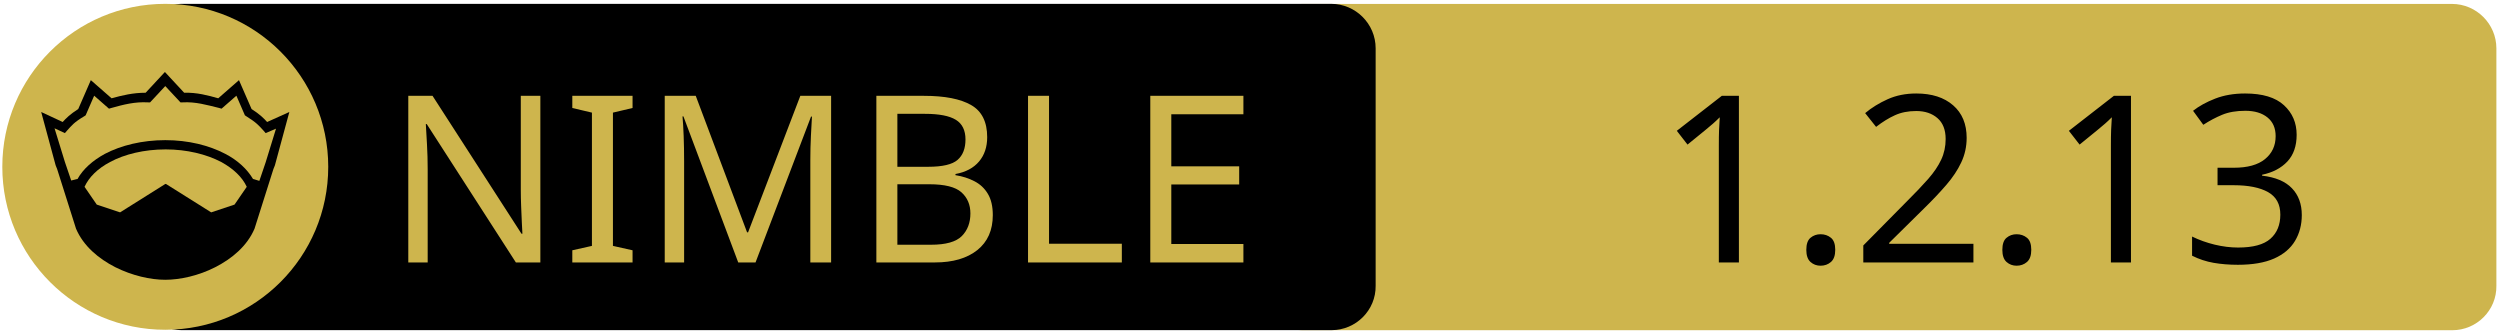
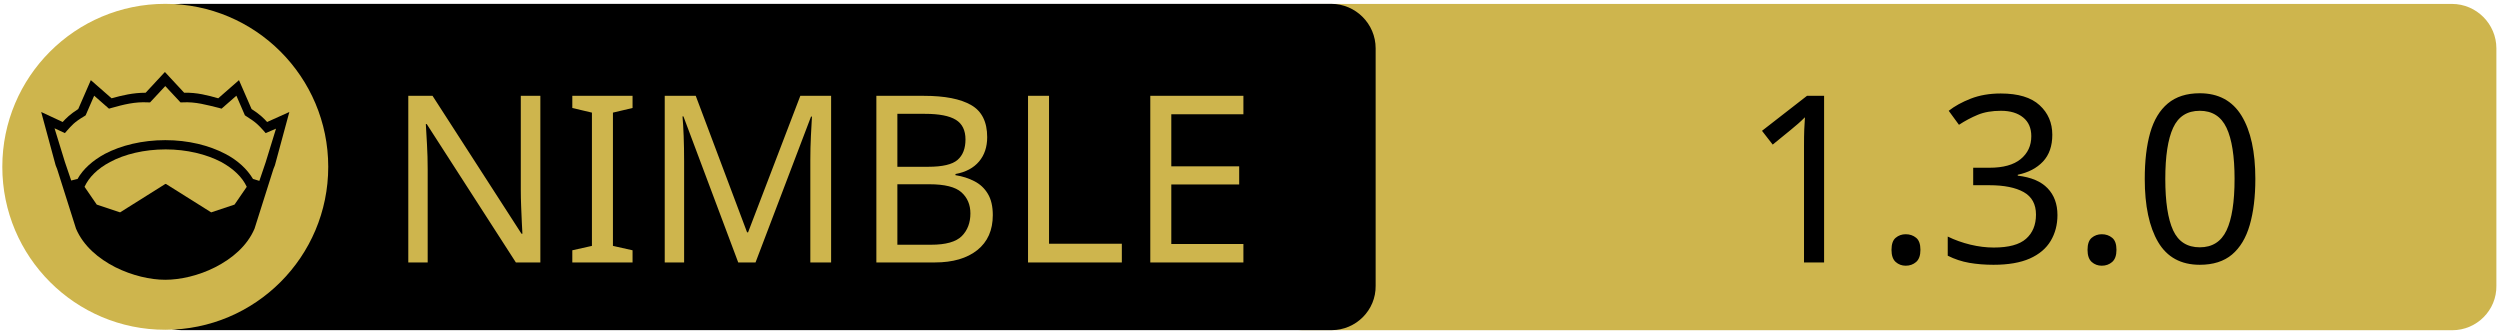
<svg xmlns="http://www.w3.org/2000/svg" xmlns:xlink="http://www.w3.org/1999/xlink" width="675" height="90" xml:space="preserve" version="1.1">
  <a xlink:href="https://github.com/guzba/nimsimd">
    <g>
      <path fill="#CEB54D" id="svg_15" d="m662.123,89.159l-310.5,0c-6.6,0 -12,-5.4 -12,-12l0,-64.1c0,-6.6 5.4,-12 12,-12l310.4,0c6.6,0 12,5.4 12,12l0,64.1c0.1,6.6 -5.3,12 -11.9,12z" />
      <path id="svg_1" d="m359.524,89.139l-310.5,0c-6.6,0 -12,-5.4 -12,-12l0,-64.1c0,-6.6 5.4,-12 12,-12l310.4,0c6.6,0 12,5.4 12,12l0,64.1c0.1,6.6 -5.3,12 -11.9,12z" />
      <rect id="svg_2" fill="none" height="45.9" width="315.3" class="st0" y="24.539" x="60.224" />
      <circle id="svg_4" fill="#CEB54D" r="44" cy="45.039" cx="44.624" class="st1" />
      <g id="XMLID_4_">
        <path id="svg_5" d="m78.124,30.239l-3.9,14.4l-0.4,1l-5.1,16.1c0,0 0,0 0,0c-2,4.7 -6.1,8.1 -10.6,10.4c-4.5,2.3 -9.5,3.4 -13.5,3.4c-4,0 -8.9,-1.1 -13.5,-3.4c-4.5,-2.3 -8.6,-5.7 -10.6,-10.4c0,0 0,0 0,0l-5.1,-16.1l-0.4,-1l-3.9,-14.4l5.8,2.7c0.9,-1 2,-2.1 4.2,-3.5l3.4,-7.8l5.6,4.9c2.9,-0.8 5.8,-1.5 9.2,-1.5l5.2,-5.6l5.2,5.6c3.4,-0.1 6.4,0.7 9.2,1.5l5.6,-4.9l3.4,7.8c2.2,1.4 3.3,2.5 4.2,3.5l6,-2.7z" />
        <g id="XMLID_6_">
          <g id="svg_6">
            <path id="svg_7" fill="#CEB54D" d="m66.624,50.439l-3.3,4.8l-6.3,2.1l-12.1,-7.6c-0.1,-0.1 -0.3,-0.1 -0.4,0l-12.1,7.6l-6.3,-2.1l-3.3,-4.8c1.2,-2.6 3.5,-4.9 6.9,-6.7c3.9,-2.1 9.2,-3.4 15,-3.4c5.7,0 11,1.3 15,3.4c3.3,1.8 5.7,4.1 6.9,6.7z" class="st1" />
          </g>
          <g id="svg_8" />
        </g>
        <g id="XMLID_5_">
          <g id="svg_9">
            <path id="svg_10" fill="#CEB54D" d="m74.524,34.739l-2.8,9.1l-1.7,5l-1.6,-0.5c0,0 -0.1,0 -0.1,0c-1.6,-2.7 -4.2,-5.1 -7.5,-6.8c-4.4,-2.3 -10,-3.7 -16.2,-3.7c-6.2,0 -11.9,1.4 -16.3,3.7c-3.3,1.8 -5.9,4.1 -7.4,6.8c0,0 -0.1,0 -0.1,0l-1.6,0.4l-1.7,-5l-2.8,-9.1l2.8,1.3l0.6,-0.7c1.2,-1.3 1.8,-2.2 4.7,-3.9l0.3,-0.2l2.3,-5.3l4,3.5l0.7,-0.2c3.2,-0.9 6.3,-1.7 9.8,-1.5l0.6,0l4.1,-4.4l4.1,4.4l0.6,0c3.5,-0.2 6.5,0.7 9.8,1.5l0.7,0.2l4,-3.5l2.3,5.3l0.3,0.2c2.9,1.8 3.5,2.6 4.7,3.9l0.6,0.7l2.8,-1.2z" class="st1" />
          </g>
          <g id="svg_11" />
        </g>
      </g>
      <text x="-442" y="-350.021" id="svg_16" font-size="63px" font-family="'PT Sans Caption', 'Tahoma', 'Helvetica Neue Medium', 'PT Sans', sans-serif" fill="#CEB54D" class="st1 st2 st3" transform="matrix(1 0 0 1 546.13 420.879)">NIMBLE</text>
-       <text x="-99.0" y="-350.012" id="svg_17" font-size="63.012px" font-family="'PT Sans Caption', 'Tahoma', 'Helvetica Neue Medium', 'PT Sans', sans-serif" fill="#000000" class="st1 st2 st3" transform="matrix(1 0 0 1 546.13 420.879)">1.2.13</text>
+       <text x="-76.0" y="-350.012" id="svg_17" font-size="63.012px" font-family="'PT Sans Caption', 'Tahoma', 'Helvetica Neue Medium', 'PT Sans', sans-serif" fill="#000000" class="st1 st2 st3" transform="matrix(1 0 0 1 546.13 420.879)">1.3.0</text>
    </g>
  </a>
</svg>
